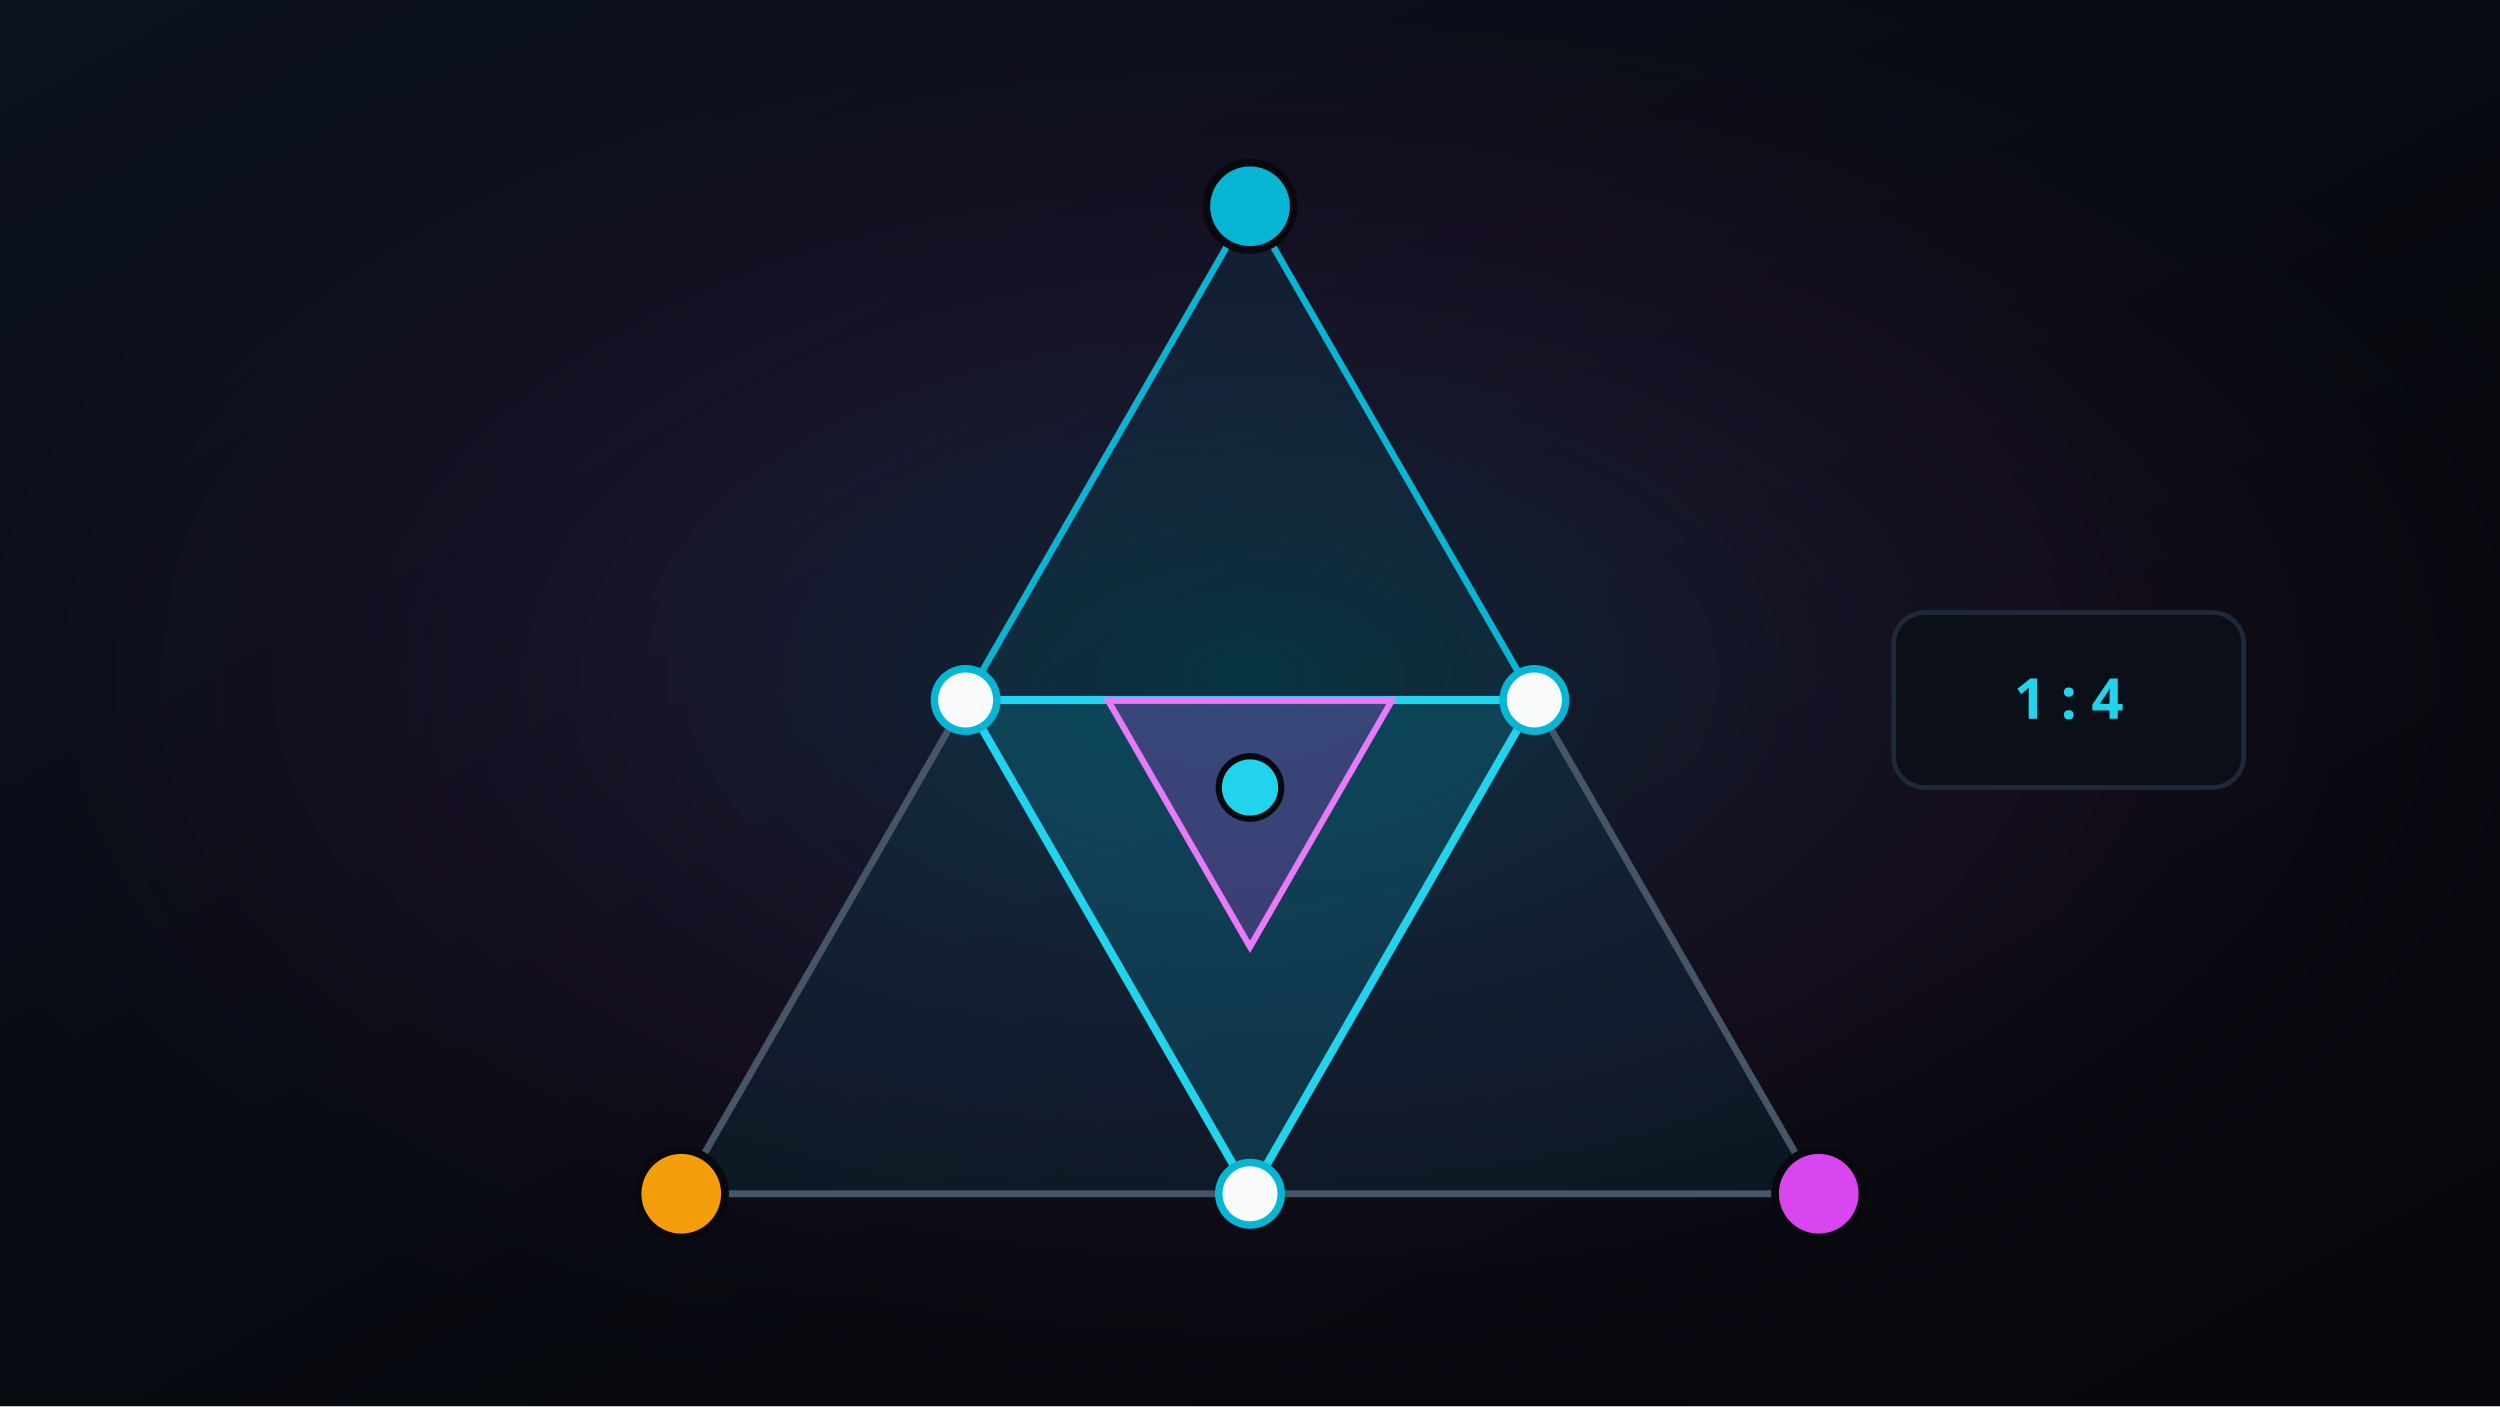
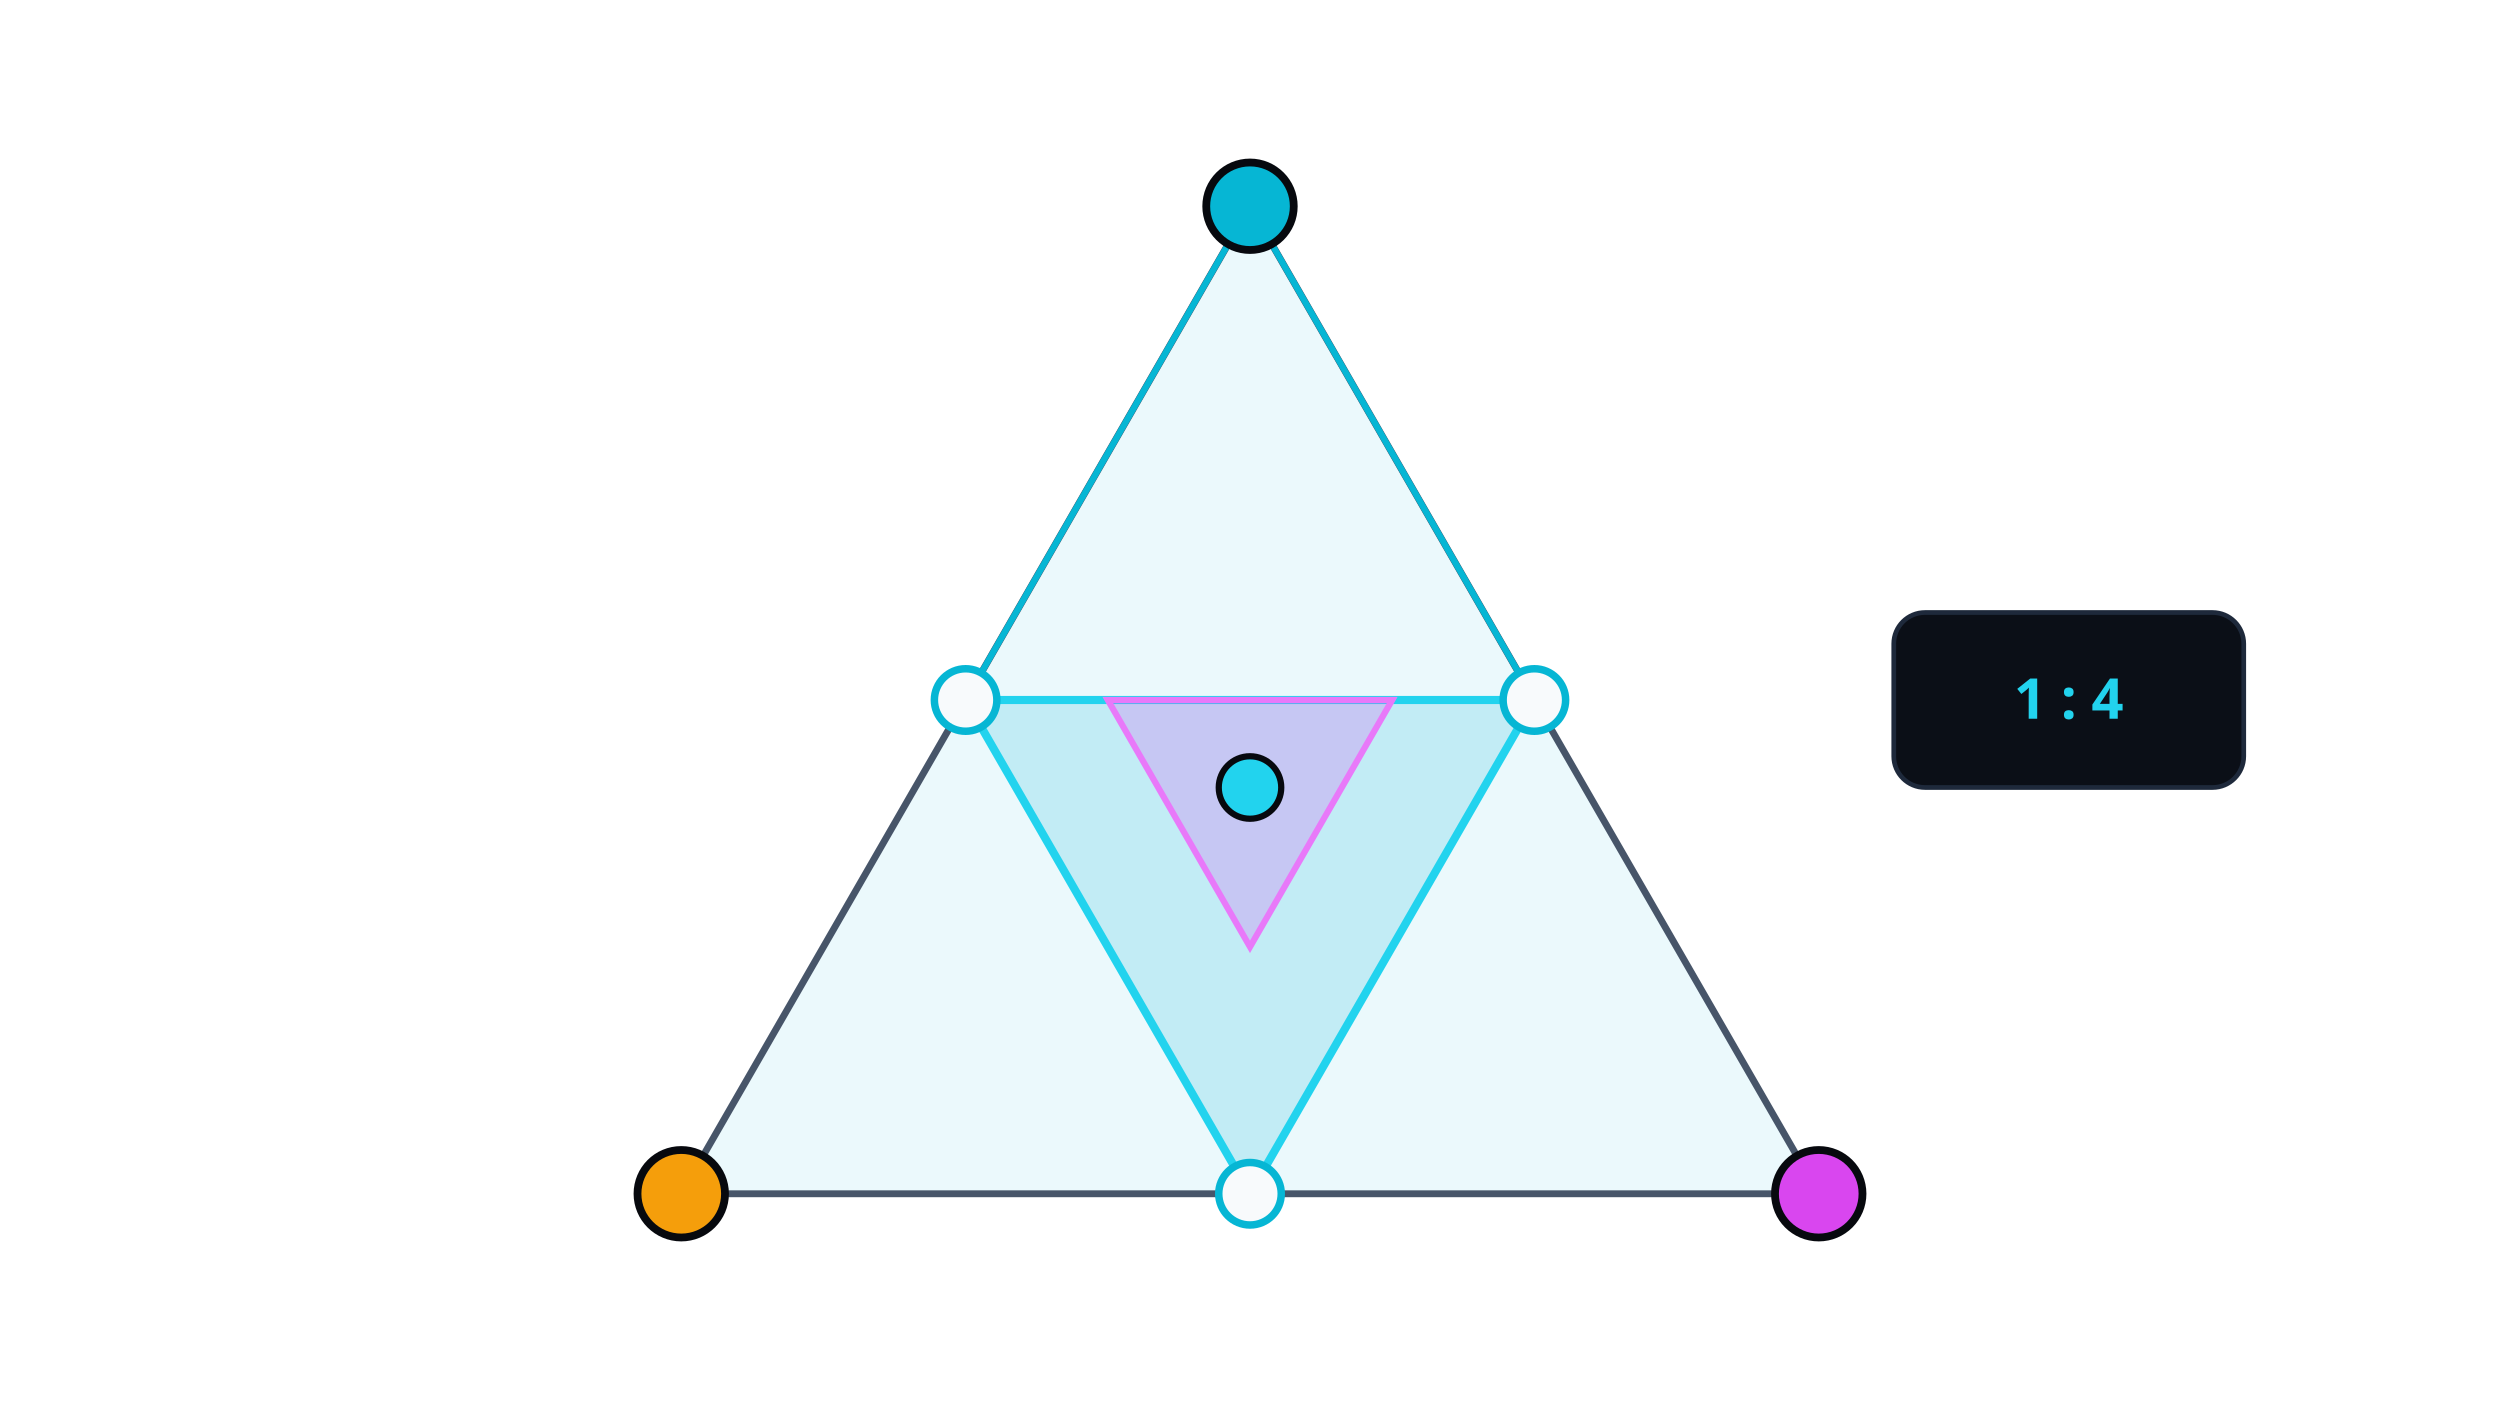
<svg xmlns="http://www.w3.org/2000/svg" viewBox="0 0 800 450" width="800" height="450">
-   <defs>
-     <linearGradient id="sv-06-bg" x1="0%" y1="0%" x2="100%" y2="100%">
-       <stop offset="0%" stop-color="#0B111E" />
-       <stop offset="65%" stop-color="#07090E" />
-       <stop offset="100%" stop-color="#05070C" />
-     </linearGradient>
-     <radialGradient id="sv-06-glow" cx="50%" cy="48%" r="58%">
-       <stop offset="0%" stop-color="#06B6D4" stop-opacity="0.18" />
-       <stop offset="60%" stop-color="#D946EF" stop-opacity="0.05" />
-       <stop offset="100%" stop-color="#07090E" stop-opacity="0" />
-     </radialGradient>
-   </defs>
-   <rect width="800" height="450" fill="url(#sv-06-bg)" />
-   <rect width="800" height="450" fill="url(#sv-06-glow)" />
-   <polygon points="400,66 218,382 582,382" fill="#06B6D4" fill-opacity="0.08" stroke="#475569" stroke-width="2.2" />
-   <polygon points="309,224 491,224 400,382" fill="#06B6D4" fill-opacity="0.18" stroke="#22D3EE" stroke-width="2.6" />
-   <line x1="400" y1="66" x2="309" y2="224" stroke="#06B6D4" stroke-width="2" />
-   <line x1="400" y1="66" x2="491" y2="224" stroke="#06B6D4" stroke-width="2" />
-   <polygon points="354.5,224 445.5,224 400,303" fill="#D946EF" fill-opacity="0.22" stroke="#E879F9" stroke-width="2" />
-   <circle cx="400" cy="252" r="10" fill="#22D3EE" stroke="#07090E" stroke-width="2" />
-   <circle cx="309" cy="224" r="10" fill="#F8FAFC" stroke="#06B6D4" stroke-width="2.4" />
-   <circle cx="491" cy="224" r="10" fill="#F8FAFC" stroke="#06B6D4" stroke-width="2.4" />
-   <circle cx="400" cy="382" r="10" fill="#F8FAFC" stroke="#06B6D4" stroke-width="2.4" />
-   <circle cx="400" cy="66" r="14" fill="#06B6D4" stroke="#07090E" stroke-width="2.5" />
-   <circle cx="218" cy="382" r="14" fill="#F59E0B" stroke="#07090E" stroke-width="2.5" />
-   <circle cx="582" cy="382" r="14" fill="#D946EF" stroke="#07090E" stroke-width="2.5" />
-   <rect x="606" y="196" width="112" height="56" rx="10" fill="#0B0F17" stroke="#1E293B" stroke-width="1.5" />
-   <text x="662" y="230" text-anchor="middle" font-family="IBM Plex Mono, Noto Sans, monospace" font-size="18" font-weight="700" fill="#22D3EE">1 : 4</text>
+   <polygon class="sv-edge" points="400,66 218,382 582,382" fill="#06B6D4" fill-opacity="0.08" stroke="#475569" stroke-width="2.2" />
+   <polygon class="sv-stroke-cyan" points="309,224 491,224 400,382" fill="#06B6D4" fill-opacity="0.18" stroke="#22D3EE" stroke-width="2.6" />
+   <line class="sv-stroke-cyan" x1="400" y1="66" x2="309" y2="224" stroke="#06B6D4" stroke-width="2" />
+   <line class="sv-stroke-cyan" x1="400" y1="66" x2="491" y2="224" stroke="#06B6D4" stroke-width="2" />
+   <polygon class="sv-stroke-fuchsia" points="354.5,224 445.5,224 400,303" fill="#D946EF" fill-opacity="0.22" stroke="#E879F9" stroke-width="2" />
+   <circle class="sv-cutout" cx="400" cy="252" r="10" fill="#22D3EE" stroke="#07090E" stroke-width="2" />
+   <circle class="sv-panel sv-stroke-cyan" cx="309" cy="224" r="10" fill="#F8FAFC" stroke="#06B6D4" stroke-width="2.4" />
+   <circle class="sv-panel sv-stroke-cyan" cx="491" cy="224" r="10" fill="#F8FAFC" stroke="#06B6D4" stroke-width="2.4" />
+   <circle class="sv-panel sv-stroke-cyan" cx="400" cy="382" r="10" fill="#F8FAFC" stroke="#06B6D4" stroke-width="2.4" />
+   <circle class="sv-cutout" cx="400" cy="66" r="14" fill="#06B6D4" stroke="#07090E" stroke-width="2.5" />
+   <circle class="sv-cutout" cx="218" cy="382" r="14" fill="#F59E0B" stroke="#07090E" stroke-width="2.5" />
+   <circle class="sv-cutout" cx="582" cy="382" r="14" fill="#D946EF" stroke="#07090E" stroke-width="2.5" />
+   <rect class="sv-panel sv-panel-stroke" x="606" y="196" width="112" height="56" rx="10" fill="#0B0F17" stroke="#1E293B" stroke-width="1.5" />
+   <text class="sv-text-cyan" x="662" y="230" text-anchor="middle" font-family="IBM Plex Mono, Noto Sans, monospace" font-size="18" font-weight="700" fill="#22D3EE">1 : 4</text>
</svg>
